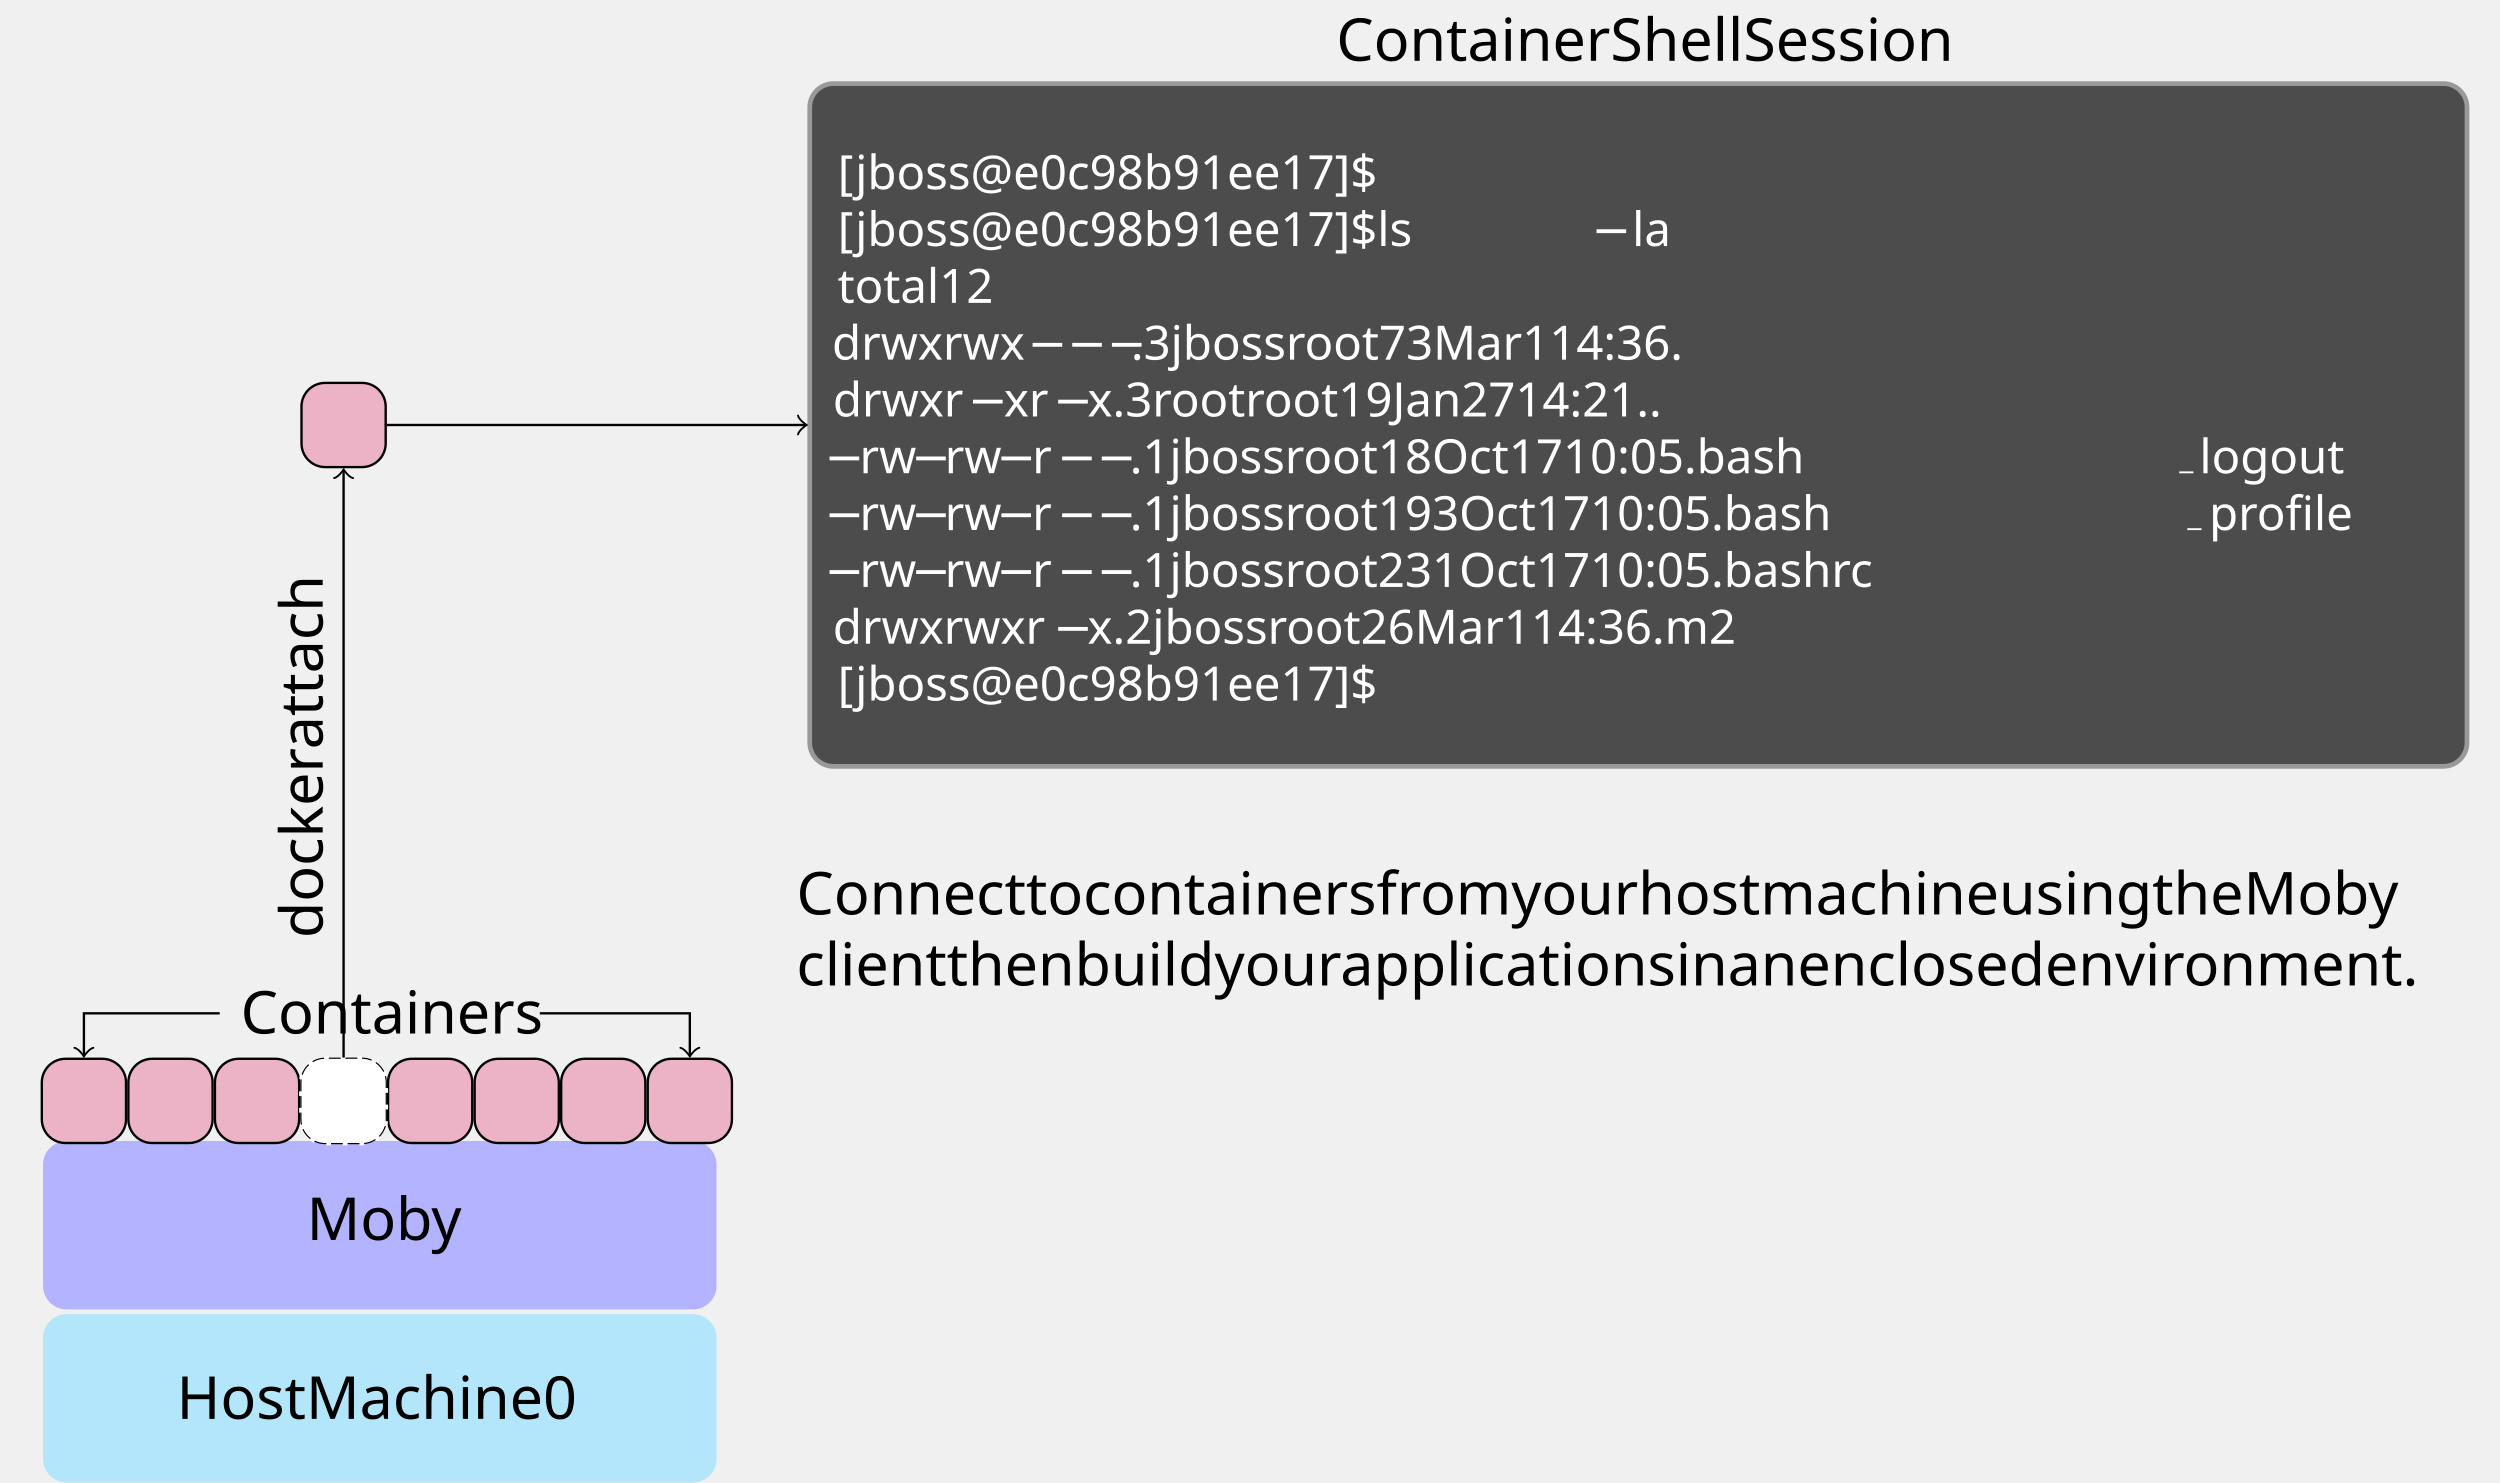
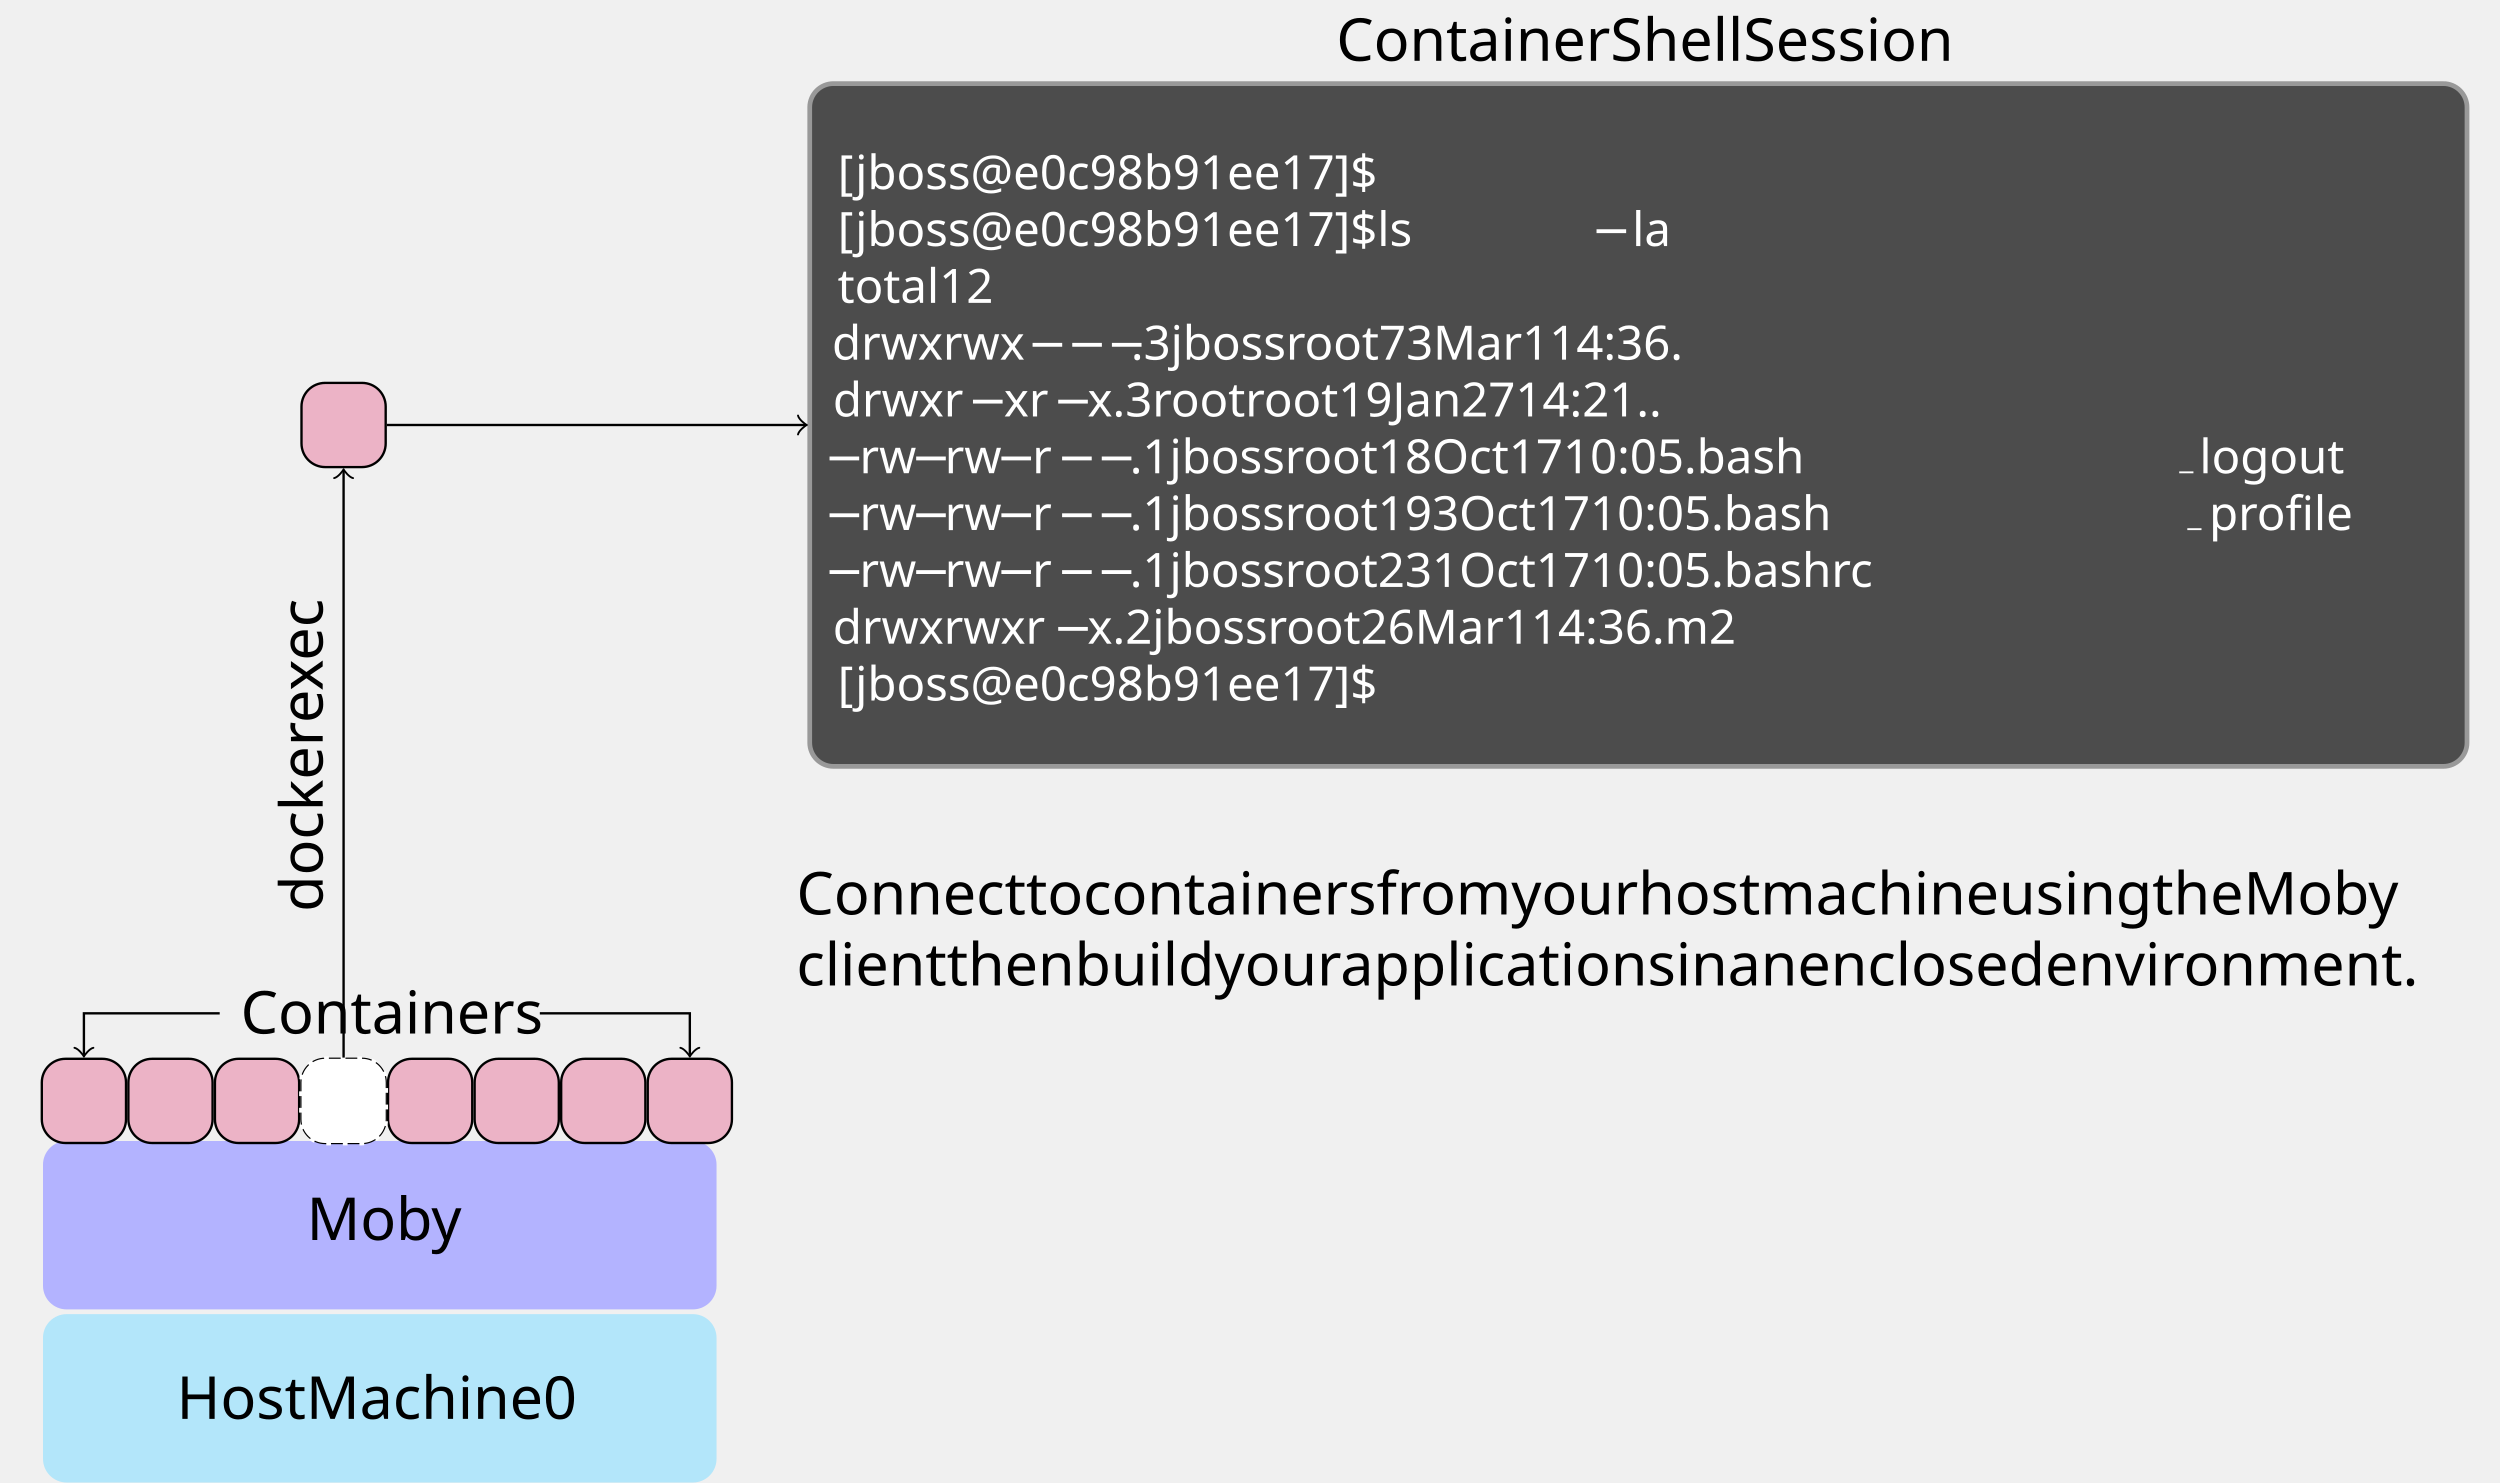
<svg xmlns="http://www.w3.org/2000/svg" viewBox="0 0 561.147 332.765" height="332.765" width="561.147" xml:space="preserve" id="svg2" version="1.1">
  <defs id="defs6" />
  <g transform="matrix(1.333333,0,0,-1.333333,0,332.7653)" id="g10">
    <g transform="translate(63.932,43.317)" id="g12">
      <g id="g14">
        <g id="g16" />
        <g id="g18">
          <g id="g20">
            <g id="g22">
              <g id="g24" />
            </g>
          </g>
          <g id="g26">
            <g id="g28">
              <g id="g30" />
            </g>
          </g>
          <g id="g32">
            <g id="g34">
              <g id="g36" />
            </g>
          </g>
          <g id="g38">
            <g id="g40">
              <g id="g42" />
            </g>
          </g>
          <g id="g44">
            <g id="g46">
              <g id="g48" />
            </g>
          </g>
          <g id="g50">
            <g id="g52">
              <g id="g54" />
            </g>
          </g>
          <g id="g56">
            <g id="g58">
              <g id="g60" />
            </g>
          </g>
          <g id="g62">
            <g id="g64">
              <g id="g66" />
            </g>
          </g>
          <g id="g68">
            <g id="g70">
              <path id="path72" style="fill:#b3b3ff;fill-opacity:1;fill-rule:nonzero;stroke:none" d="M 52.709,14.173 H -52.709 c -2.201,0 -3.985,-1.784 -3.985,-3.985 v -20.377 c 0,-2.201 1.784,-3.985 3.985,-3.985 H 52.709 c 2.201,0 3.985,1.784 3.985,3.985 v 20.377 c 0,2.201 -1.784,3.985 -3.985,3.985 z" />
            </g>
            <g transform="translate(-12.315,-2.491)" id="g74">
              <g id="g76">
                <g transform="translate(-51.617,-40.826)" id="g78">
                  <text id="text82" style="font-variant:normal;font-weight:normal;font-size:9.963px;font-family:CMR10;-inkscape-font-specification:CMR10;writing-mode:lr-tb;fill:#000000;fill-opacity:1;fill-rule:nonzero;stroke:none" transform="matrix(1,0,0,-1,51.617,40.826)">
                    <tspan id="tspan80" y="0" x="0 9.133 14.114 19.37">Moby</tspan>
                  </text>
                  <g transform="translate(51.617,40.826)" id="g84" />
                </g>
              </g>
              <g transform="translate(12.315,2.491)" id="g86" />
            </g>
          </g>
          <g id="g88">
            <g transform="translate(-60.611,20.926)" id="g90">
              <g id="g92" />
              <g transform="translate(60.611,-20.926)" id="g94" />
            </g>
          </g>
          <g id="g96">
            <g id="g98">
              <path id="path100" style="fill:#ecb3c6;fill-opacity:1;fill-rule:nonzero;stroke:#000000;stroke-width:0.399;stroke-linecap:butt;stroke-linejoin:miter;stroke-miterlimit:10;stroke-dasharray:none;stroke-opacity:1" d="m -46.705,28.013 h -6.203 c -2.201,0 -3.985,-1.784 -3.985,-3.985 v -6.203 c 0,-2.201 1.784,-3.985 3.985,-3.985 h 6.203 c 2.201,0 3.985,1.784 3.985,3.985 v 6.203 c 0,2.201 -1.784,3.985 -3.985,3.985 z" />
            </g>
            <g transform="translate(-49.806,20.926)" id="g102">
              <g id="g104" />
              <g transform="translate(49.806,-20.926)" id="g106" />
            </g>
          </g>
          <g id="g108">
            <g id="g110">
              <path id="path112" style="fill:#ecb3c6;fill-opacity:1;fill-rule:nonzero;stroke:#000000;stroke-width:0.399;stroke-linecap:butt;stroke-linejoin:miter;stroke-miterlimit:10;stroke-dasharray:none;stroke-opacity:1" d="m -32.133,28.013 h -6.203 c -2.201,0 -3.985,-1.784 -3.985,-3.985 v -6.203 c 0,-2.201 1.784,-3.985 3.985,-3.985 h 6.203 c 2.201,0 3.985,1.784 3.985,3.985 v 6.203 c 0,2.201 -1.784,3.985 -3.985,3.985 z" />
            </g>
            <g transform="translate(-35.234,20.926)" id="g114">
              <g id="g116" />
              <g transform="translate(35.234,-20.926)" id="g118" />
            </g>
          </g>
          <g id="g120">
            <g id="g122">
              <path id="path124" style="fill:#ecb3c6;fill-opacity:1;fill-rule:nonzero;stroke:#000000;stroke-width:0.399;stroke-linecap:butt;stroke-linejoin:miter;stroke-miterlimit:10;stroke-dasharray:none;stroke-opacity:1" d="m -17.561,28.013 h -6.203 c -2.201,0 -3.985,-1.784 -3.985,-3.985 v -6.203 c 0,-2.201 1.784,-3.985 3.985,-3.985 h 6.203 c 2.201,0 3.985,1.784 3.985,3.985 v 6.203 c 0,2.201 -1.784,3.985 -3.985,3.985 z" />
            </g>
            <g transform="translate(-20.662,20.926)" id="g126">
              <g id="g128" />
              <g transform="translate(20.662,-20.926)" id="g130" />
            </g>
          </g>
          <g id="g132">
            <g id="g134">
              <path id="path136" style="fill:#ecb3c6;fill-opacity:1;fill-rule:nonzero;stroke:#000000;stroke-width:0.399;stroke-linecap:butt;stroke-linejoin:miter;stroke-miterlimit:10;stroke-dasharray:none;stroke-opacity:1" d="m -2.989,28.013 h -6.203 c -2.201,0 -3.985,-1.784 -3.985,-3.985 v -6.203 c 0,-2.201 1.784,-3.985 3.985,-3.985 h 6.203 c 2.201,0 3.985,1.784 3.985,3.985 v 6.203 c 0,2.201 -1.784,3.985 -3.985,3.985 z" />
            </g>
            <g transform="translate(-6.091,20.926)" id="g138">
              <g id="g140" />
              <g transform="translate(6.091,-20.926)" id="g142" />
            </g>
          </g>
          <g id="g144">
            <g id="g146">
              <path id="path148" style="fill:#ecb3c6;fill-opacity:1;fill-rule:nonzero;stroke:#000000;stroke-width:0.399;stroke-linecap:butt;stroke-linejoin:miter;stroke-miterlimit:10;stroke-dasharray:none;stroke-opacity:1" d="M 11.583,28.013 H 5.38 c -2.201,0 -3.985,-1.784 -3.985,-3.985 v -6.203 c 0,-2.201 1.784,-3.985 3.985,-3.985 h 6.203 c 2.201,0 3.985,1.784 3.985,3.985 v 6.203 c 0,2.201 -1.784,3.985 -3.985,3.985 z" />
            </g>
            <g transform="translate(8.481,20.926)" id="g150">
              <g id="g152" />
              <g transform="translate(-8.481,-20.926)" id="g154" />
            </g>
          </g>
          <g id="g156">
            <g id="g158">
              <path id="path160" style="fill:#ecb3c6;fill-opacity:1;fill-rule:nonzero;stroke:#000000;stroke-width:0.399;stroke-linecap:butt;stroke-linejoin:miter;stroke-miterlimit:10;stroke-dasharray:none;stroke-opacity:1" d="m 26.155,28.013 h -6.203 c -2.201,0 -3.985,-1.784 -3.985,-3.985 v -6.203 c 0,-2.201 1.784,-3.985 3.985,-3.985 h 6.203 c 2.201,0 3.985,1.784 3.985,3.985 v 6.203 c 0,2.201 -1.784,3.985 -3.985,3.985 z" />
            </g>
            <g transform="translate(23.053,20.926)" id="g162">
              <g id="g164" />
              <g transform="translate(-23.053,-20.926)" id="g166" />
            </g>
          </g>
          <g id="g168">
            <g id="g170">
              <path id="path172" style="fill:#ecb3c6;fill-opacity:1;fill-rule:nonzero;stroke:#000000;stroke-width:0.399;stroke-linecap:butt;stroke-linejoin:miter;stroke-miterlimit:10;stroke-dasharray:none;stroke-opacity:1" d="m 40.727,28.013 h -6.203 c -2.201,0 -3.985,-1.784 -3.985,-3.985 v -6.203 c 0,-2.201 1.784,-3.985 3.985,-3.985 h 6.203 c 2.201,0 3.985,1.784 3.985,3.985 v 6.203 c 0,2.201 -1.784,3.985 -3.985,3.985 z" />
            </g>
            <g transform="translate(37.624,20.926)" id="g174">
              <g id="g176" />
              <g transform="translate(-37.624,-20.926)" id="g178" />
            </g>
          </g>
          <g id="g180">
            <g id="g182">
              <path id="path184" style="fill:#ecb3c6;fill-opacity:1;fill-rule:nonzero;stroke:#000000;stroke-width:0.399;stroke-linecap:butt;stroke-linejoin:miter;stroke-miterlimit:10;stroke-dasharray:none;stroke-opacity:1" d="m 55.299,28.013 h -6.203 c -2.201,0 -3.985,-1.784 -3.985,-3.985 v -6.203 c 0,-2.201 1.784,-3.985 3.985,-3.985 h 6.203 c 2.201,0 3.985,1.784 3.985,3.985 v 6.203 c 0,2.201 -1.784,3.985 -3.985,3.985 z" />
            </g>
            <g transform="translate(52.196,20.926)" id="g186">
              <g id="g188" />
              <g transform="translate(-52.196,-20.926)" id="g190" />
            </g>
          </g>
          <g id="g192">
            <g transform="translate(-23.426,32.264)" id="g194">
              <g id="g196">
                <g transform="translate(-40.506,-75.581)" id="g198">
                  <text id="text202" style="font-variant:normal;font-weight:normal;font-size:9.963px;font-family:CMR10;-inkscape-font-specification:CMR10;writing-mode:lr-tb;fill:#000000;fill-opacity:1;fill-rule:nonzero;stroke:none" transform="matrix(1,0,0,-1,40.506,75.581)">
                    <tspan id="tspan200" y="0" x="0 7.195 12.176 17.433 21.307 26.288 29.056 34.591 39.019 42.921">Containers</tspan>
                  </text>
                  <g transform="translate(40.506,75.581)" id="g204" />
                </g>
              </g>
              <g transform="translate(23.426,-32.264)" id="g206" />
            </g>
          </g>
          <g id="g208">
            <path id="path210" style="fill:none;stroke:#000000;stroke-width:0.399;stroke-linecap:butt;stroke-linejoin:miter;stroke-miterlimit:10;stroke-dasharray:none;stroke-opacity:1" d="M -26.946,35.669 H -49.806 V 28.671" />
            <g transform="rotate(-90,-10.5677,39.23848)" id="g212">
              <g id="g214">
                <path id="path216" style="fill:none;stroke:#000000;stroke-width:0.319;stroke-linecap:round;stroke-linejoin:round;stroke-miterlimit:10;stroke-dasharray:none;stroke-opacity:1" d="M -1.196,1.594 C -1.096,0.996 0,0.1 0.299,0 0,-0.1 -1.096,-0.996 -1.196,-1.594" />
              </g>
            </g>
          </g>
          <g id="g218">
            <path id="path220" style="fill:none;stroke:#000000;stroke-width:0.399;stroke-linecap:butt;stroke-linejoin:miter;stroke-miterlimit:10;stroke-dasharray:none;stroke-opacity:1" d="M 26.946,35.669 H 52.197 v -6.998" />
            <g transform="rotate(-90,40.43389,-11.7631)" id="g222">
              <g id="g224">
                <path id="path226" style="fill:none;stroke:#000000;stroke-width:0.319;stroke-linecap:round;stroke-linejoin:round;stroke-miterlimit:10;stroke-dasharray:none;stroke-opacity:1" d="M -1.196,1.594 C -1.096,0.996 0,0.1 0.299,0 0,-0.1 -1.096,-0.996 -1.196,-1.594" />
              </g>
            </g>
          </g>
          <g id="g228">
            <g id="g230">
              <path id="path232" style="fill:#b3e6fa;fill-opacity:1;fill-rule:nonzero;stroke:none" d="M 52.709,-14.97 H -52.709 c -2.201,0 -3.985,-1.784 -3.985,-3.985 v -20.377 c 0,-2.201 1.784,-3.985 3.985,-3.985 H 52.709 c 2.201,0 3.985,1.784 3.985,3.985 v 20.377 c 0,2.201 -1.784,3.985 -3.985,3.985 z" />
            </g>
            <g transform="translate(-34.205,-32.603)" id="g234">
              <g id="g236">
                <g transform="translate(-29.727,-10.714)" id="g238">
                  <text id="text242" style="font-variant:normal;font-weight:normal;font-size:9.963px;font-family:CMR10;-inkscape-font-specification:CMR10;writing-mode:lr-tb;fill:#000000;fill-opacity:1;fill-rule:nonzero;stroke:none" transform="matrix(1,0,0,-1,29.727,10.714)">
                    <tspan id="tspan240" y="0" x="0 7.472 12.453 16.383 23.575 32.707 37.689 41.847 47.382 50.15 55.675 63.43">HostMachine0</tspan>
                  </text>
                  <g transform="translate(29.727,10.714)" id="g244" />
                </g>
              </g>
              <g transform="translate(34.205,32.603)" id="g246" />
            </g>
          </g>
          <g id="g248">
            <g id="g250">
              <path id="path252" style="fill:#ecb3c6;fill-opacity:1;fill-rule:nonzero;stroke:#000000;stroke-width:0.399;stroke-linecap:butt;stroke-linejoin:miter;stroke-miterlimit:10;stroke-dasharray:none;stroke-opacity:1" d="m -2.989,141.799 h -6.203 c -2.201,0 -3.985,-1.784 -3.985,-3.985 v -6.203 c 0,-2.201 1.784,-3.985 3.985,-3.985 h 6.203 c 2.201,0 3.985,1.784 3.985,3.985 v 6.203 c 0,2.201 -1.784,3.985 -3.985,3.985 z" />
            </g>
            <g transform="translate(-6.091,134.71)" id="g254">
              <g id="g256" />
              <g transform="translate(6.091,-134.71)" id="g258" />
            </g>
          </g>
          <g id="g260">
            <g id="g262">
              <path id="path264" style="fill:#ffffff;fill-opacity:1;fill-rule:nonzero;stroke:#ffffff;stroke-width:0.797;stroke-linecap:butt;stroke-linejoin:miter;stroke-miterlimit:10;stroke-dasharray:0.797, 1.993;stroke-dashoffset:0;stroke-opacity:1" d="m -2.989,28.013 h -6.203 c -2.201,0 -3.985,-1.784 -3.985,-3.985 v -6.203 c 0,-2.201 1.784,-3.985 3.985,-3.985 h 6.203 c 2.201,0 3.985,1.784 3.985,3.985 v 6.203 c 0,2.201 -1.784,3.985 -3.985,3.985 z" />
            </g>
            <g transform="translate(-6.091,20.926)" id="g266">
              <g id="g268" />
              <g transform="translate(6.091,-20.926)" id="g270" />
            </g>
          </g>
          <g id="g272">
            <g id="g274">
              <path id="path276" style="fill:#4c4c4c;fill-opacity:1;fill-rule:nonzero;stroke:#999999;stroke-width:0.797;stroke-linecap:butt;stroke-linejoin:miter;stroke-miterlimit:10;stroke-dasharray:none;stroke-opacity:1" d="M 347.39,192.182 H 76.366 c -2.201,0 -3.985,-1.784 -3.985,-3.985 V 81.228 c 0,-2.201 1.784,-3.985 3.985,-3.985 H 347.39 c 2.201,0 3.985,1.784 3.985,3.985 v 106.97 c 0,2.201 -1.784,3.985 -3.985,3.985 z" />
            </g>
            <g transform="matrix(0.8,0,0,0.8,75.812,188.748)" id="g278">
              <g id="g280">
                <g transform="translate(-139.744,-232.065)" id="g282">
                  <text id="text288" style="font-variant:normal;font-weight:normal;font-size:9.963px;font-family:CMR10;-inkscape-font-specification:CMR10;writing-mode:lr-tb;fill:#ffffff;fill-opacity:1;fill-rule:nonzero;stroke:none" transform="matrix(1,0,0,-1,141.349,214.132)">
                    <tspan id="tspan284" y="0" x="0 5.438 9.558 16.159 22.207 27.212 32.207 41.022 46.525 52.573 58.066 64.123 70.171 76.772 82.829 88.876 94.37 99.873 105.92 125.527 130.396">[jboss@e0c98b91ee17]$</tspan>
                    <tspan id="tspan286" y="11.955" x="0 5.438 9.558 16.159 22.207 27.212 32.207 41.022 46.525 52.573 58.066 64.123 70.171 76.772 82.829 88.876 94.37 99.873 105.92 125.527 130.396 143.607 148.128">[jboss@e0c98b91ee17]$ls</tspan>
                  </text>
                  <text id="text292" style="font-variant:normal;font-weight:normal;font-size:9.963px;font-family:CMSY10;-inkscape-font-specification:CMSY10;writing-mode:lr-tb;fill:#ffffff;fill-opacity:1;fill-rule:nonzero;stroke:none" transform="matrix(1,0,0,-1,299.959,202.177)">
                    <tspan id="tspan290" y="0" x="0">−</tspan>
                  </text>
                  <text id="text300" style="font-variant:normal;font-weight:normal;font-size:9.963px;font-family:CMR10;-inkscape-font-specification:CMR10;writing-mode:lr-tb;fill:#ffffff;fill-opacity:1;fill-rule:nonzero;stroke:none" transform="matrix(1,0,0,-1,308.52,202.177)">
                    <tspan id="tspan294" y="0" x="0 4.172">la</tspan>
                    <tspan id="tspan296" y="11.955" x="-167.208 -161.769 -155.214 -149.775 -143.22 -132.243 -126.604">total12</tspan>
                    <tspan id="tspan298" y="23.91" x="-168.376 -162.442 -158.141 -150.548 -144.891 -140.59 -132.987">drwxrwx</tspan>
                  </text>
                  <text id="text304" style="font-variant:normal;font-weight:normal;font-size:9.963px;font-family:CMSY10;-inkscape-font-specification:CMSY10;writing-mode:lr-tb;fill:#ffffff;fill-opacity:1;fill-rule:nonzero;stroke:none" transform="matrix(1,0,0,-1,181.287,178.267)">
                    <tspan id="tspan302" y="0" x="0 7.151 14.292">−−−</tspan>
                  </text>
                  <text id="text310" style="font-variant:normal;font-weight:normal;font-size:9.963px;font-family:CMR10;-inkscape-font-specification:CMR10;writing-mode:lr-tb;fill:#ffffff;fill-opacity:1;fill-rule:nonzero;stroke:none" transform="matrix(1,0,0,-1,203.031,178.267)">
                    <tspan id="tspan306" y="0" x="0 8.944 21.816 26.265 33.215 39.601 44.945 57.502 62.64 68.857 75.063 92.796 98.444 110.041 119.154 124.115 140.451 153.103 159.29 165.467 169.44 175.617 189.375">.3jbossroot73Mar114:36.</tspan>
                    <tspan id="tspan308" y="11.956" x="-62.702 -56.579 -52.099 -44.316 -38.47">drwxr</tspan>
                  </text>
                  <text id="text314" style="font-variant:normal;font-weight:normal;font-size:9.963px;font-family:CMSY10;-inkscape-font-specification:CMSY10;writing-mode:lr-tb;fill:#ffffff;fill-opacity:1;fill-rule:nonzero;stroke:none" transform="matrix(1,0,0,-1,168.746,166.311)">
                    <tspan id="tspan312" y="0" x="0">−</tspan>
                  </text>
                  <text id="text318" style="font-variant:normal;font-weight:normal;font-size:9.963px;font-family:CMR10;-inkscape-font-specification:CMR10;writing-mode:lr-tb;fill:#ffffff;fill-opacity:1;fill-rule:nonzero;stroke:none" transform="matrix(1,0,0,-1,176.308,166.311)">
                    <tspan id="tspan316" y="0" x="0 5.956">xr</tspan>
                  </text>
                  <text id="text322" style="font-variant:normal;font-weight:normal;font-size:9.963px;font-family:CMSY10;-inkscape-font-specification:CMSY10;writing-mode:lr-tb;fill:#ffffff;fill-opacity:1;fill-rule:nonzero;stroke:none" transform="matrix(1,0,0,-1,186.679,166.311)">
                    <tspan id="tspan320" y="0" x="0">−</tspan>
                  </text>
                  <text id="text326" style="font-variant:normal;font-weight:normal;font-size:9.963px;font-family:CMR10;-inkscape-font-specification:CMR10;writing-mode:lr-tb;fill:#ffffff;fill-opacity:1;fill-rule:nonzero;stroke:none" transform="matrix(1,0,0,-1,193.902,166.311)">
                    <tspan id="tspan324" y="0" x="0 7.221 18.068 30.761 35.898 42.115 48.332 66.632 71.77 77.976 84.193 101.925 107.574 119.768 125.466 131.015 143.763 149.412 162.234 168.421 174.598 178.561 184.747 199.044 203.953">x.3rootroot19Jan2714:21..</tspan>
                  </text>
                  <text id="text330" style="font-variant:normal;font-weight:normal;font-size:9.963px;font-family:CMSY10;-inkscape-font-specification:CMSY10;writing-mode:lr-tb;fill:#ffffff;fill-opacity:1;fill-rule:nonzero;stroke:none" transform="matrix(1,0,0,-1,138.563,154.356)">
                    <tspan id="tspan328" y="0" x="0">−</tspan>
                  </text>
                  <text id="text334" style="font-variant:normal;font-weight:normal;font-size:9.963px;font-family:CMR10;-inkscape-font-specification:CMR10;writing-mode:lr-tb;fill:#ffffff;fill-opacity:1;fill-rule:nonzero;stroke:none" transform="matrix(1,0,0,-1,145.936,154.356)">
                    <tspan id="tspan332" y="0" x="0 4.112">rw</tspan>
                  </text>
                  <text id="text338" style="font-variant:normal;font-weight:normal;font-size:9.963px;font-family:CMSY10;-inkscape-font-specification:CMSY10;writing-mode:lr-tb;fill:#ffffff;fill-opacity:1;fill-rule:nonzero;stroke:none" transform="matrix(1,0,0,-1,156.791,154.356)">
                    <tspan id="tspan336" y="0" x="0">−</tspan>
                  </text>
                  <text id="text342" style="font-variant:normal;font-weight:normal;font-size:9.963px;font-family:CMR10;-inkscape-font-specification:CMR10;writing-mode:lr-tb;fill:#ffffff;fill-opacity:1;fill-rule:nonzero;stroke:none" transform="matrix(1,0,0,-1,163.869,154.356)">
                    <tspan id="tspan340" y="0" x="0 4.112">rw</tspan>
                  </text>
                  <text id="text346" style="font-variant:normal;font-weight:normal;font-size:9.963px;font-family:CMSY10;-inkscape-font-specification:CMSY10;writing-mode:lr-tb;fill:#ffffff;fill-opacity:1;fill-rule:nonzero;stroke:none" transform="matrix(1,0,0,-1,174.724,154.356)">
                    <tspan id="tspan344" y="0" x="0">−</tspan>
                  </text>
                  <text id="text350" style="font-variant:normal;font-weight:normal;font-size:9.963px;font-family:CMR10;-inkscape-font-specification:CMR10;writing-mode:lr-tb;fill:#ffffff;fill-opacity:1;fill-rule:nonzero;stroke:none" transform="matrix(1,0,0,-1,182.279,154.356)">
                    <tspan id="tspan348" y="0" x="0">r</tspan>
                  </text>
                  <text id="text354" style="font-variant:normal;font-weight:normal;font-size:9.963px;font-family:CMSY10;-inkscape-font-specification:CMSY10;writing-mode:lr-tb;fill:#ffffff;fill-opacity:1;fill-rule:nonzero;stroke:none" transform="matrix(1,0,0,-1,187.499,154.356)">
                    <tspan id="tspan352" y="0" x="0 7.619">−−</tspan>
                  </text>
                  <text id="text358" style="font-variant:normal;font-weight:normal;font-size:9.963px;font-family:CMR10;-inkscape-font-specification:CMR10;writing-mode:lr-tb;fill:#ffffff;fill-opacity:1;fill-rule:nonzero;stroke:none" transform="matrix(1,0,0,-1,202.797,154.356)">
                    <tspan id="tspan356" y="0" x="0 9.174 22.045 26.505 33.444 39.84 45.184 57.731 62.869 69.086 75.302 93.025 98.674 110.768 118.985 123.891 134.869 140.517 153.339 159.526 165.703 169.666 175.853 189.611 195.238 202.029 208.265 213.45">.1jbossroot18Oct1710:05.bash</tspan>
                  </text>
                  <g transform="translate(423.638,154.556)" id="g360">
                    <path id="path362" style="fill:none;stroke:#ffffff;stroke-width:0.398;stroke-linecap:butt;stroke-linejoin:miter;stroke-miterlimit:10;stroke-dasharray:none;stroke-opacity:1" d="M 0,0 H 2.989" />
                  </g>
                  <text id="text366" style="font-variant:normal;font-weight:normal;font-size:9.963px;font-family:CMR10;-inkscape-font-specification:CMR10;writing-mode:lr-tb;fill:#ffffff;fill-opacity:1;fill-rule:nonzero;stroke:none" transform="matrix(1,0,0,-1,427.883,154.356)">
                    <tspan id="tspan364" y="0" x="0 4.023 10.259 16.496 22.733 29.523">logout</tspan>
                  </text>
                  <text id="text370" style="font-variant:normal;font-weight:normal;font-size:9.963px;font-family:CMSY10;-inkscape-font-specification:CMSY10;writing-mode:lr-tb;fill:#ffffff;fill-opacity:1;fill-rule:nonzero;stroke:none" transform="matrix(1,0,0,-1,138.563,142.401)">
                    <tspan id="tspan368" y="0" x="0">−</tspan>
                  </text>
                  <text id="text374" style="font-variant:normal;font-weight:normal;font-size:9.963px;font-family:CMR10;-inkscape-font-specification:CMR10;writing-mode:lr-tb;fill:#ffffff;fill-opacity:1;fill-rule:nonzero;stroke:none" transform="matrix(1,0,0,-1,145.936,142.401)">
                    <tspan id="tspan372" y="0" x="0 4.112">rw</tspan>
                  </text>
                  <text id="text378" style="font-variant:normal;font-weight:normal;font-size:9.963px;font-family:CMSY10;-inkscape-font-specification:CMSY10;writing-mode:lr-tb;fill:#ffffff;fill-opacity:1;fill-rule:nonzero;stroke:none" transform="matrix(1,0,0,-1,156.791,142.401)">
                    <tspan id="tspan376" y="0" x="0">−</tspan>
                  </text>
                  <text id="text382" style="font-variant:normal;font-weight:normal;font-size:9.963px;font-family:CMR10;-inkscape-font-specification:CMR10;writing-mode:lr-tb;fill:#ffffff;fill-opacity:1;fill-rule:nonzero;stroke:none" transform="matrix(1,0,0,-1,163.869,142.401)">
                    <tspan id="tspan380" y="0" x="0 4.112">rw</tspan>
                  </text>
                  <text id="text386" style="font-variant:normal;font-weight:normal;font-size:9.963px;font-family:CMSY10;-inkscape-font-specification:CMSY10;writing-mode:lr-tb;fill:#ffffff;fill-opacity:1;fill-rule:nonzero;stroke:none" transform="matrix(1,0,0,-1,174.724,142.401)">
                    <tspan id="tspan384" y="0" x="0">−</tspan>
                  </text>
                  <text id="text390" style="font-variant:normal;font-weight:normal;font-size:9.963px;font-family:CMR10;-inkscape-font-specification:CMR10;writing-mode:lr-tb;fill:#ffffff;fill-opacity:1;fill-rule:nonzero;stroke:none" transform="matrix(1,0,0,-1,182.279,142.401)">
                    <tspan id="tspan388" y="0" x="0">r</tspan>
                  </text>
                  <text id="text394" style="font-variant:normal;font-weight:normal;font-size:9.963px;font-family:CMSY10;-inkscape-font-specification:CMSY10;writing-mode:lr-tb;fill:#ffffff;fill-opacity:1;fill-rule:nonzero;stroke:none" transform="matrix(1,0,0,-1,187.498,142.401)">
                    <tspan id="tspan392" y="0" x="0 7.619">−−</tspan>
                  </text>
                  <text id="text398" style="font-variant:normal;font-weight:normal;font-size:9.963px;font-family:CMR10;-inkscape-font-specification:CMR10;writing-mode:lr-tb;fill:#ffffff;fill-opacity:1;fill-rule:nonzero;stroke:none" transform="matrix(1,0,0,-1,202.797,142.401)">
                    <tspan id="tspan396" y="0" x="0 9.174 22.045 26.505 33.444 39.84 45.184 57.731 62.869 69.086 75.302 87.137 92.865 98.594 110.768 118.985 123.891 134.869 140.517 153.339 159.526 165.703 169.666 175.853 189.611 195.577 202.706 209.291 214.815">.1jbossroot193Oct1710:05.bash</tspan>
                  </text>
                  <g transform="translate(425.338,142.6)" id="g400">
                    <path id="path402" style="fill:none;stroke:#ffffff;stroke-width:0.398;stroke-linecap:butt;stroke-linejoin:miter;stroke-miterlimit:10;stroke-dasharray:none;stroke-opacity:1" d="M 0,0 H 2.989" />
                  </g>
                  <text id="text406" style="font-variant:normal;font-weight:normal;font-size:9.963px;font-family:CMR10;-inkscape-font-specification:CMR10;writing-mode:lr-tb;fill:#ffffff;fill-opacity:1;fill-rule:nonzero;stroke:none" transform="matrix(1,0,0,-1,429.922,142.401)">
                    <tspan id="tspan404" y="0" x="0 7.129 12.626 19.201 23.84 28.211 32.573">profile</tspan>
                  </text>
                  <text id="text410" style="font-variant:normal;font-weight:normal;font-size:9.963px;font-family:CMSY10;-inkscape-font-specification:CMSY10;writing-mode:lr-tb;fill:#ffffff;fill-opacity:1;fill-rule:nonzero;stroke:none" transform="matrix(1,0,0,-1,138.563,130.446)">
                    <tspan id="tspan408" y="0" x="0">−</tspan>
                  </text>
                  <text id="text414" style="font-variant:normal;font-weight:normal;font-size:9.963px;font-family:CMR10;-inkscape-font-specification:CMR10;writing-mode:lr-tb;fill:#ffffff;fill-opacity:1;fill-rule:nonzero;stroke:none" transform="matrix(1,0,0,-1,145.936,130.446)">
                    <tspan id="tspan412" y="0" x="0 4.112">rw</tspan>
                  </text>
                  <text id="text418" style="font-variant:normal;font-weight:normal;font-size:9.963px;font-family:CMSY10;-inkscape-font-specification:CMSY10;writing-mode:lr-tb;fill:#ffffff;fill-opacity:1;fill-rule:nonzero;stroke:none" transform="matrix(1,0,0,-1,156.791,130.446)">
                    <tspan id="tspan416" y="0" x="0">−</tspan>
                  </text>
                  <text id="text422" style="font-variant:normal;font-weight:normal;font-size:9.963px;font-family:CMR10;-inkscape-font-specification:CMR10;writing-mode:lr-tb;fill:#ffffff;fill-opacity:1;fill-rule:nonzero;stroke:none" transform="matrix(1,0,0,-1,163.869,130.446)">
                    <tspan id="tspan420" y="0" x="0 4.112">rw</tspan>
                  </text>
                  <text id="text426" style="font-variant:normal;font-weight:normal;font-size:9.963px;font-family:CMSY10;-inkscape-font-specification:CMSY10;writing-mode:lr-tb;fill:#ffffff;fill-opacity:1;fill-rule:nonzero;stroke:none" transform="matrix(1,0,0,-1,174.724,130.446)">
                    <tspan id="tspan424" y="0" x="0">−</tspan>
                  </text>
                  <text id="text430" style="font-variant:normal;font-weight:normal;font-size:9.963px;font-family:CMR10;-inkscape-font-specification:CMR10;writing-mode:lr-tb;fill:#ffffff;fill-opacity:1;fill-rule:nonzero;stroke:none" transform="matrix(1,0,0,-1,182.279,130.446)">
                    <tspan id="tspan428" y="0" x="0">r</tspan>
                  </text>
                  <text id="text434" style="font-variant:normal;font-weight:normal;font-size:9.963px;font-family:CMSY10;-inkscape-font-specification:CMSY10;writing-mode:lr-tb;fill:#ffffff;fill-opacity:1;fill-rule:nonzero;stroke:none" transform="matrix(1,0,0,-1,187.498,130.446)">
                    <tspan id="tspan432" y="0" x="0 7.619">−−</tspan>
                  </text>
                  <text id="text440" style="font-variant:normal;font-weight:normal;font-size:9.963px;font-family:CMR10;-inkscape-font-specification:CMR10;writing-mode:lr-tb;fill:#ffffff;fill-opacity:1;fill-rule:nonzero;stroke:none" transform="matrix(1,0,0,-1,202.797,130.446)">
                    <tspan id="tspan436" y="0" x="0 9.174 22.045 26.505 33.444 39.84 45.184 57.731 62.869 69.086 75.302 87.137 92.865 98.594 110.768 118.985 123.891 134.869 140.517 153.339 159.526 165.703 169.666 175.853 189.611 195.069 201.68 207.737 212.752 219.363 224.342">.1jbossroot231Oct1710:05.bashrc</tspan>
                    <tspan id="tspan438" y="11.955" x="-62.486 -56.383 -51.913 -44.15 -38.324 -33.853 -26.091 -20.265">drwxrwxr</tspan>
                  </text>
                  <text id="text444" style="font-variant:normal;font-weight:normal;font-size:9.963px;font-family:CMSY10;-inkscape-font-specification:CMSY10;writing-mode:lr-tb;fill:#ffffff;fill-opacity:1;fill-rule:nonzero;stroke:none" transform="matrix(1,0,0,-1,186.679,118.491)">
                    <tspan id="tspan442" y="0" x="0">−</tspan>
                  </text>
                  <text id="text450" style="font-variant:normal;font-weight:normal;font-size:9.963px;font-family:CMR10;-inkscape-font-specification:CMR10;writing-mode:lr-tb;fill:#ffffff;fill-opacity:1;fill-rule:nonzero;stroke:none" transform="matrix(1,0,0,-1,193.902,118.491)">
                    <tspan id="tspan446" y="0" x="0 7.221 18.068 30.94 35.399 42.339 48.735 54.079 66.626 71.764 77.98 84.197 101.929 107.568 119.175 128.287 133.249 149.584 162.237 168.414 174.601 178.564 184.74 198.509 202.442 210.296">x.2jbossroot26Mar114:36.m2</tspan>
                    <tspan id="tspan448" y="11.955" x="-52.553 -47.115 -42.995 -36.394 -30.346 -25.341 -20.346 -11.531 -6.028 0.02 5.513 11.57 17.618 24.219 30.276 36.323 41.817 47.32 53.367 72.974 77.843">[jboss@e0c98b91ee17]$</tspan>
                  </text>
                  <g transform="translate(139.744,232.065)" id="g452" />
                </g>
              </g>
              <g transform="translate(-75.812,-188.748)" id="g454" />
            </g>
          </g>
          <g id="g456">
            <g transform="translate(70.143,52.311)" id="g458">
              <g id="g460">
                <g transform="translate(-134.075,-95.628)" id="g462">
                  <text id="text468" style="font-variant:normal;font-weight:normal;font-size:9.963px;font-family:CMR10;-inkscape-font-specification:CMR10;writing-mode:lr-tb;fill:#000000;fill-opacity:1;fill-rule:nonzero;stroke:none" transform="matrix(1,0,0,-1,134.075,95.628)">
                    <tspan id="tspan464" y="0" x="0 7.195 12.176 17.712 23.247 27.674 32.101 39.293 43.168 51.477 55.904 60.885 66.142 70.016 74.997 77.765 83.3 87.728 91.63 98.877 101.921 105.824 110.805 122.424 127.414 132.395 137.93 145.15 150.685 155.667 159.596 166.788 175.09 180.071 184.219 189.755 192.522 198.057 205.812 211.348 215.277 218.044 223.58 231.879 235.753 241.288 249.033 258.166 263.147 268.403">ConnecttocontainersfromyourhostmachineusingtheMoby</tspan>
                    <tspan id="tspan466" y="11.955" x="0 4.427 7.195 9.963 14.39 19.646 26.848 30.723 36.248 40.685 49.538 55.073 60.608 63.376 66.144 74.996 79.976 84.957 90.492 97.712 102.693 108.229 113.764 116.532 119.299 123.727 128.708 132.582 135.35 140.331 145.866 153.123 155.891 164.744 169.725 178.578 183.005 188.54 192.968 195.735 200.717 204.646 209.073 217.926 222.353 227.62 232.878 235.645 239.548 244.529 250.064 258.366 262.793 268.05 271.924">clientthenbuildyourapplicationsinanenclosedenvironment.</tspan>
                  </text>
                  <g transform="translate(134.075,95.628)" id="g470" />
                </g>
              </g>
              <g transform="translate(-70.143,-52.311)" id="g472" />
            </g>
          </g>
          <g id="g474">
            <g transform="translate(161.024,196.018)" id="g476">
              <g id="g478">
                <g transform="translate(-224.956,-239.335)" id="g480">
                  <text id="text484" style="font-variant:normal;font-weight:normal;font-size:9.963px;font-family:CMR10;-inkscape-font-specification:CMR10;writing-mode:lr-tb;fill:#000000;fill-opacity:1;fill-rule:nonzero;stroke:none" transform="matrix(1,0,0,-1,224.956,239.335)">
                    <tspan id="tspan482" y="0" x="0 7.195 12.176 17.433 21.307 26.288 29.056 34.591 39.019 46.248 51.774 57.309 61.736 64.504 70.599 76.134 80.562 84.491 88.42 91.188 96.169">ContainerShellSession</tspan>
                  </text>
                  <g transform="translate(224.956,239.335)" id="g486" />
                </g>
              </g>
              <g transform="translate(-161.024,-196.018)" id="g488" />
            </g>
          </g>
          <g id="g490">
            <g id="g492">
              <path id="path494" style="fill:none;stroke:#000000;stroke-width:0.399;stroke-linecap:butt;stroke-linejoin:miter;stroke-miterlimit:10;stroke-dasharray:none;stroke-opacity:1" d="M 1.195,134.712 H 71.604" />
              <g transform="translate(71.60417,134.7123)" id="g496">
                <g id="g498">
                  <path id="path500" style="fill:none;stroke:#000000;stroke-width:0.319;stroke-linecap:round;stroke-linejoin:round;stroke-miterlimit:10;stroke-dasharray:none;stroke-opacity:1" d="M -1.196,1.594 C -1.096,0.996 0,0.1 0.299,0 0,-0.1 -1.096,-0.996 -1.196,-1.594" />
                </g>
              </g>
            </g>
          </g>
          <g id="g502">
            <path id="path504" style="fill:none;stroke:#000000;stroke-width:0.399;stroke-linecap:butt;stroke-linejoin:miter;stroke-miterlimit:10;stroke-dasharray:none;stroke-opacity:1" d="m -6.091,28.213 v 98.756" />
            <g transform="rotate(90,-66.52932,60.43879)" id="g506">
              <g id="g508">
                <path id="path510" style="fill:none;stroke:#000000;stroke-width:0.319;stroke-linecap:round;stroke-linejoin:round;stroke-miterlimit:10;stroke-dasharray:none;stroke-opacity:1" d="M -1.196,1.594 C -1.096,0.996 0,0.1 0.299,0 0,-0.1 -1.096,-0.996 -1.196,-1.594" />
              </g>
            </g>
            <g id="g512">
-               <g transform="rotate(90,-28.9705,19.3605)" id="g514">
+               <g transform="rotate(90,-31.1845,21.5745)" id="g514">
                <g id="g516">
-                   <g transform="translate(-54.322,-91.648)" id="g518">
-                     <text id="text522" style="font-variant:normal;font-weight:normal;font-size:9.963px;font-family:CMR10;-inkscape-font-specification:CMR10;writing-mode:lr-tb;fill:#000000;fill-opacity:1;fill-rule:nonzero;stroke:none" transform="matrix(1,0,0,-1,54.322,91.648)">
-                       <tspan id="tspan520" y="0" x="0 5.535 10.795 14.944 19.923 24.351 31.58 36.562 40.436 44.311 49.292 53.44">dockerattach</tspan>
+                   <g transform="translate(-54.322,-96.076)" id="g518">
+                     <text id="text522" style="font-variant:normal;font-weight:normal;font-size:9.963px;font-family:CMR10;-inkscape-font-specification:CMR10;writing-mode:lr-tb;fill:#000000;fill-opacity:1;fill-rule:nonzero;stroke:none" transform="matrix(1,0,0,-1,54.322,96.076)">
+                       <tspan id="tspan520" y="0" x="0 5.535 10.795 14.944 19.923 24.351 31.58 36.008 41.266 45.693">dockerexec</tspan>
                    </text>
-                     <g transform="translate(54.322,91.648)" id="g524" />
+                     <g transform="translate(54.322,96.076)" id="g524" />
                  </g>
                </g>
-                 <g transform="translate(9.61,-48.331)" id="g526" />
+                 <g transform="translate(9.61,-52.759)" id="g526" />
              </g>
            </g>
          </g>
        </g>
      </g>
    </g>
  </g>
</svg>
